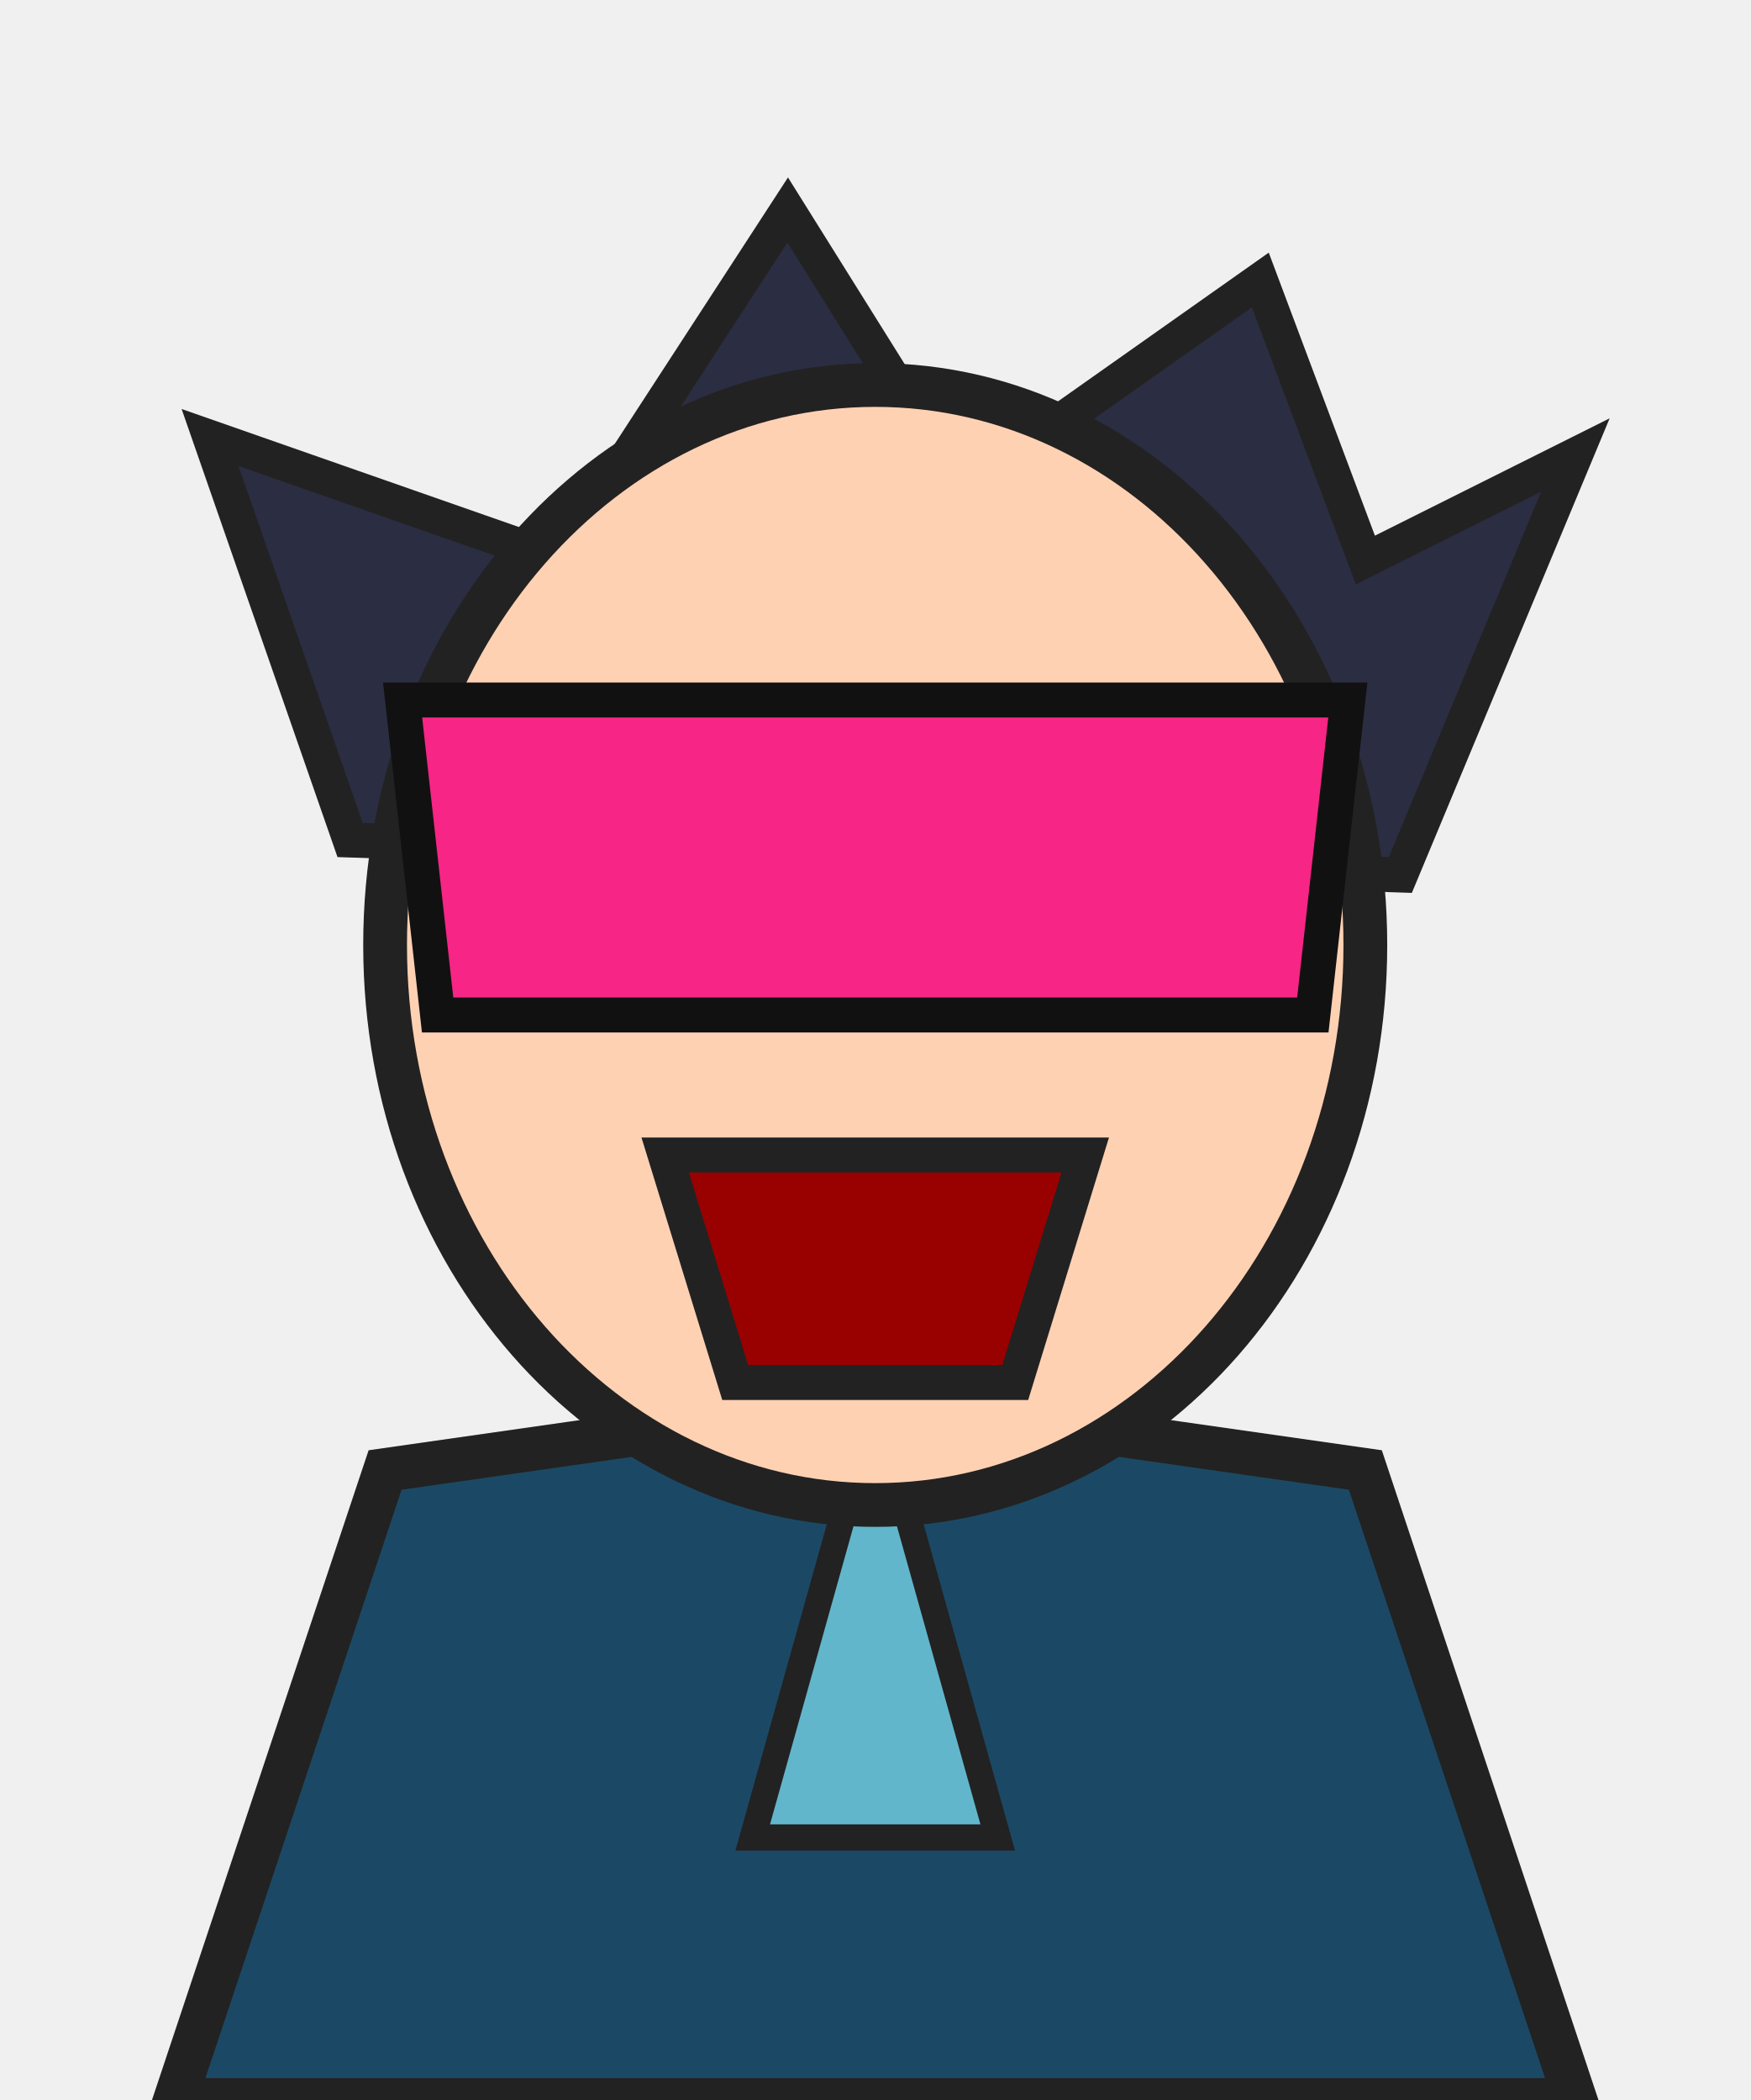
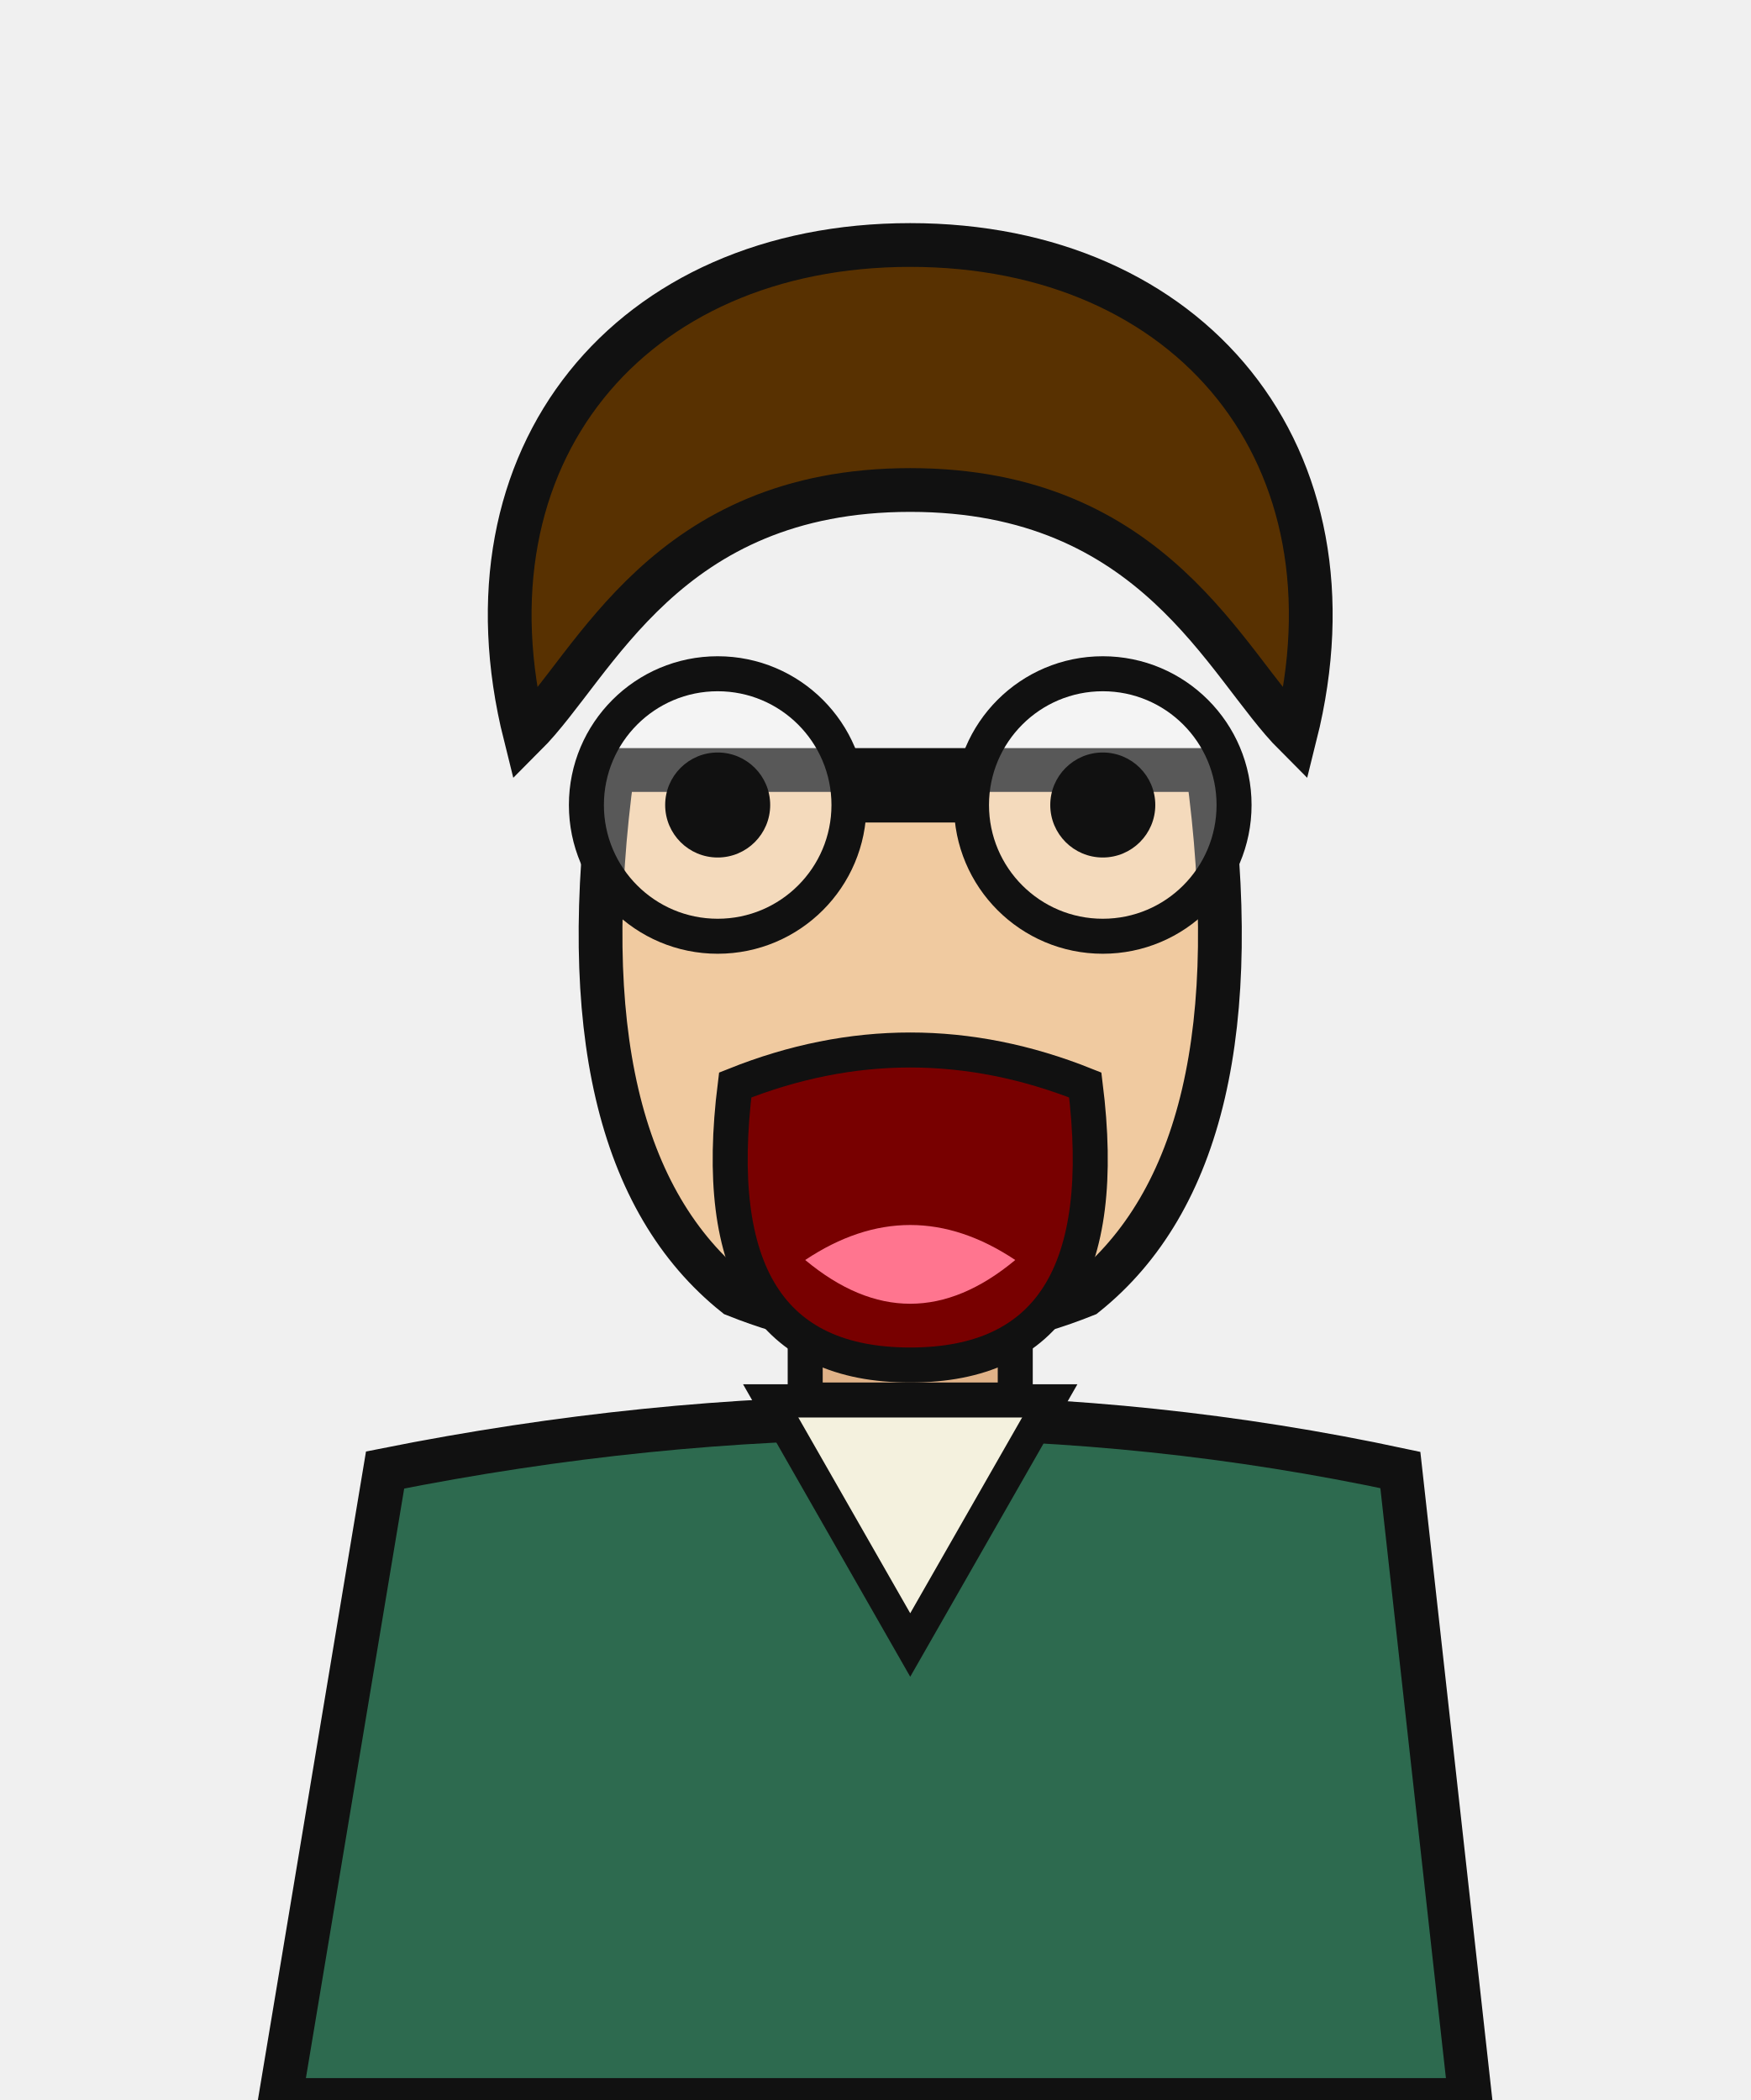
<svg xmlns="http://www.w3.org/2000/svg" viewBox="0 0 100 120" width="100" height="120">
-   <path d="M 22 84 L 50 80 L 78 84 L 90 120 L 10 120 Z" fill="#1b4965" stroke="#222" stroke-width="2.5" />
-   <polygon points="50,80 43,105 57,105" fill="#62b6cb" stroke="#222" stroke-width="1.5" />
-   <polygon points="20,48 12,25 32,32 45,12 55,28 72,16 78,32 90,26 80,50" fill="#2b2d42" stroke="#222" stroke-width="2" />
-   <ellipse cx="50" cy="54" rx="28" ry="32" fill="#ffd1b3" stroke="#222" stroke-width="2.5" />
-   <polygon points="23,40 77,40 75,58 25,58" fill="#f72585" stroke="#111" stroke-width="2" />
-   <polygon points="38,66 62,66 58,79 42,79" fill="#900" stroke="#222" stroke-width="2" />
+   <path d="M 16 120 L 22 84 Q 52 78 80 84 L 84 120 Z" fill="#2d6a4f" stroke="#111" stroke-width="2.5" />
+   <path d="M 44 80 L 52 94 L 60 80 Z" fill="#f4f1de" stroke="#111" stroke-width="1.8" />
+   <path d="M 46 72 L 46 80 L 58 80 L 58 72 Z" fill="#e0b288" stroke="#111" stroke-width="2" />
+   <path d="M 35 44 Q 32 66 42 74 Q 52 78 62 74 Q 72 66 69 44 Z" fill="#f0caa0" stroke="#111" stroke-width="2.5" />
+   <path d="M 30 42 C 26 26 36 14 52 14 C 68 14 78 26 74 42 C 70 38 66 28 52 28 C 38 28 34 38 30 42 Z" fill="#583101" stroke="#111" stroke-width="2.5" />
+   <circle cx="41" cy="46" r="7.5" fill="#ffffff" fill-opacity="0.3" stroke="#111" stroke-width="2" />
+   <circle cx="63" cy="46" r="7.5" fill="#ffffff" fill-opacity="0.3" stroke="#111" stroke-width="2" />
+   <line x1="48.5" y1="46" x2="55.5" y2="46" stroke="#111" stroke-width="2" />
+   <circle cx="41" cy="46" r="3" fill="#111" />
+   <circle cx="63" cy="46" r="3" fill="#111" />
+   <path d="M 42 62 Q 52 58 62 62 Q 64 78 52 78 Q 40 78 42 62 Z" fill="#780000" stroke="#111" stroke-width="2" />
+   <path d="M 46 72 Q 52 68 58 72 Q 52 77 46 72 Z" fill="#ff758f" />
</svg>
